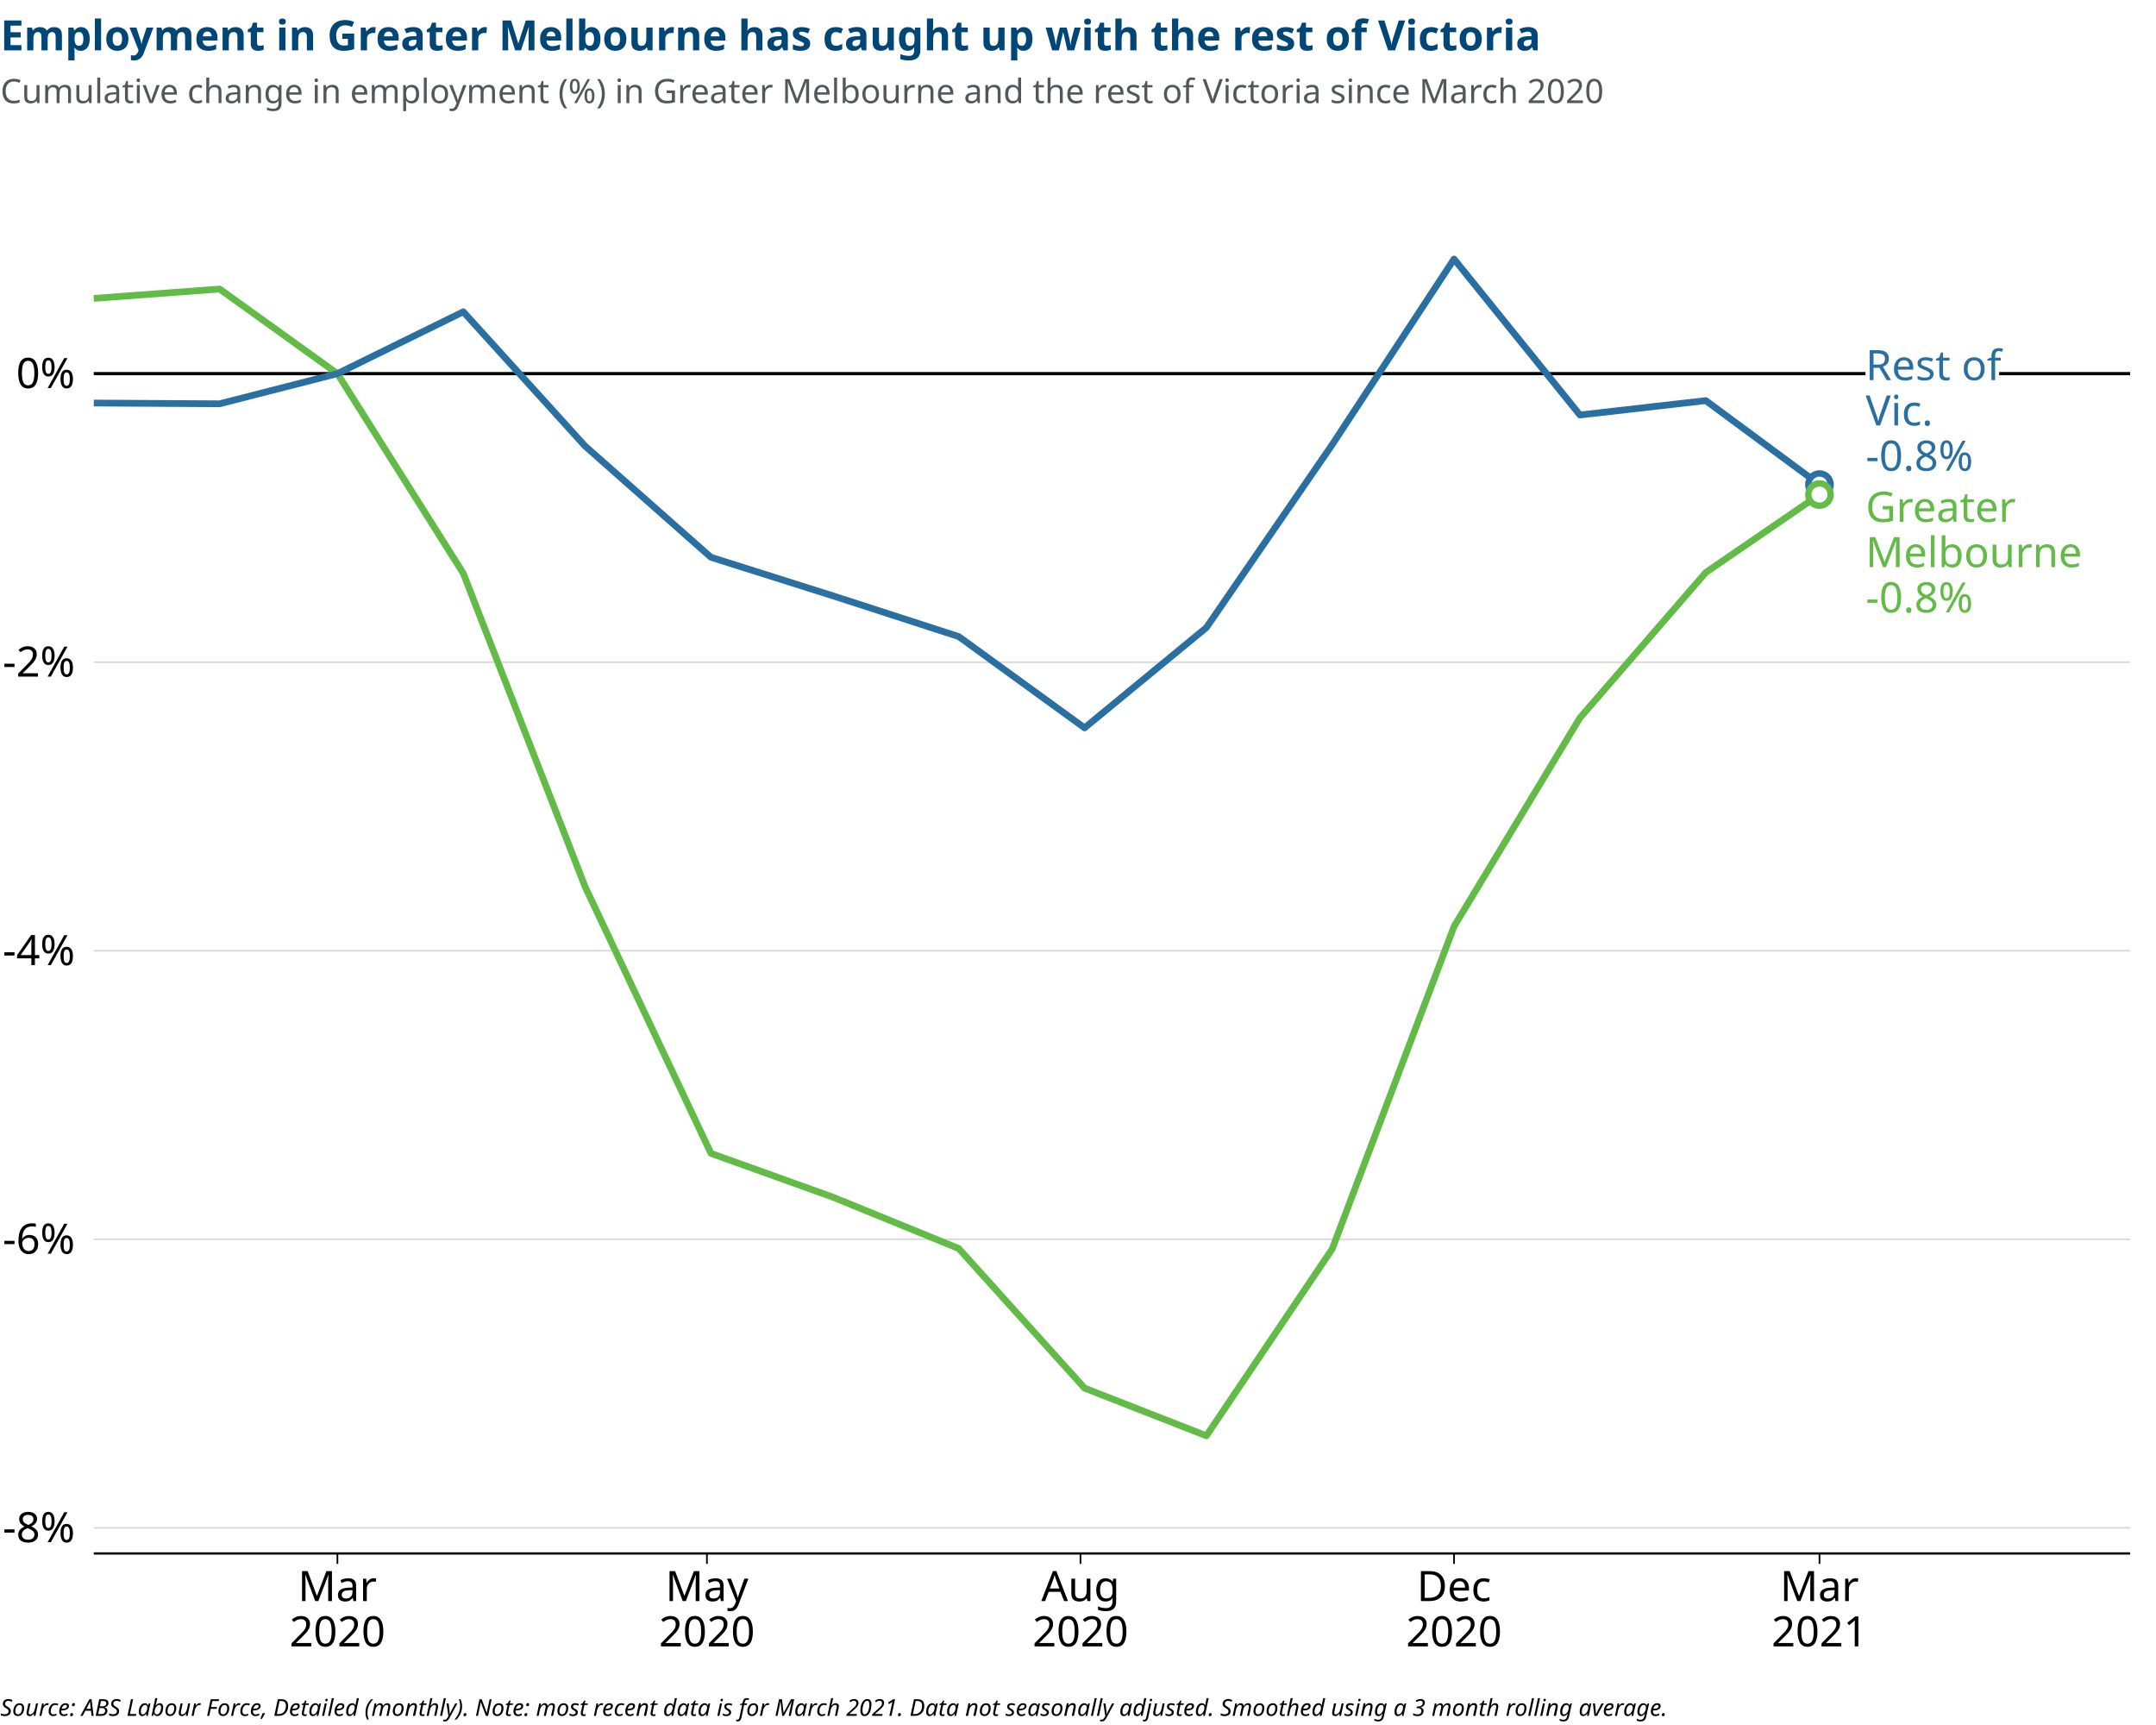
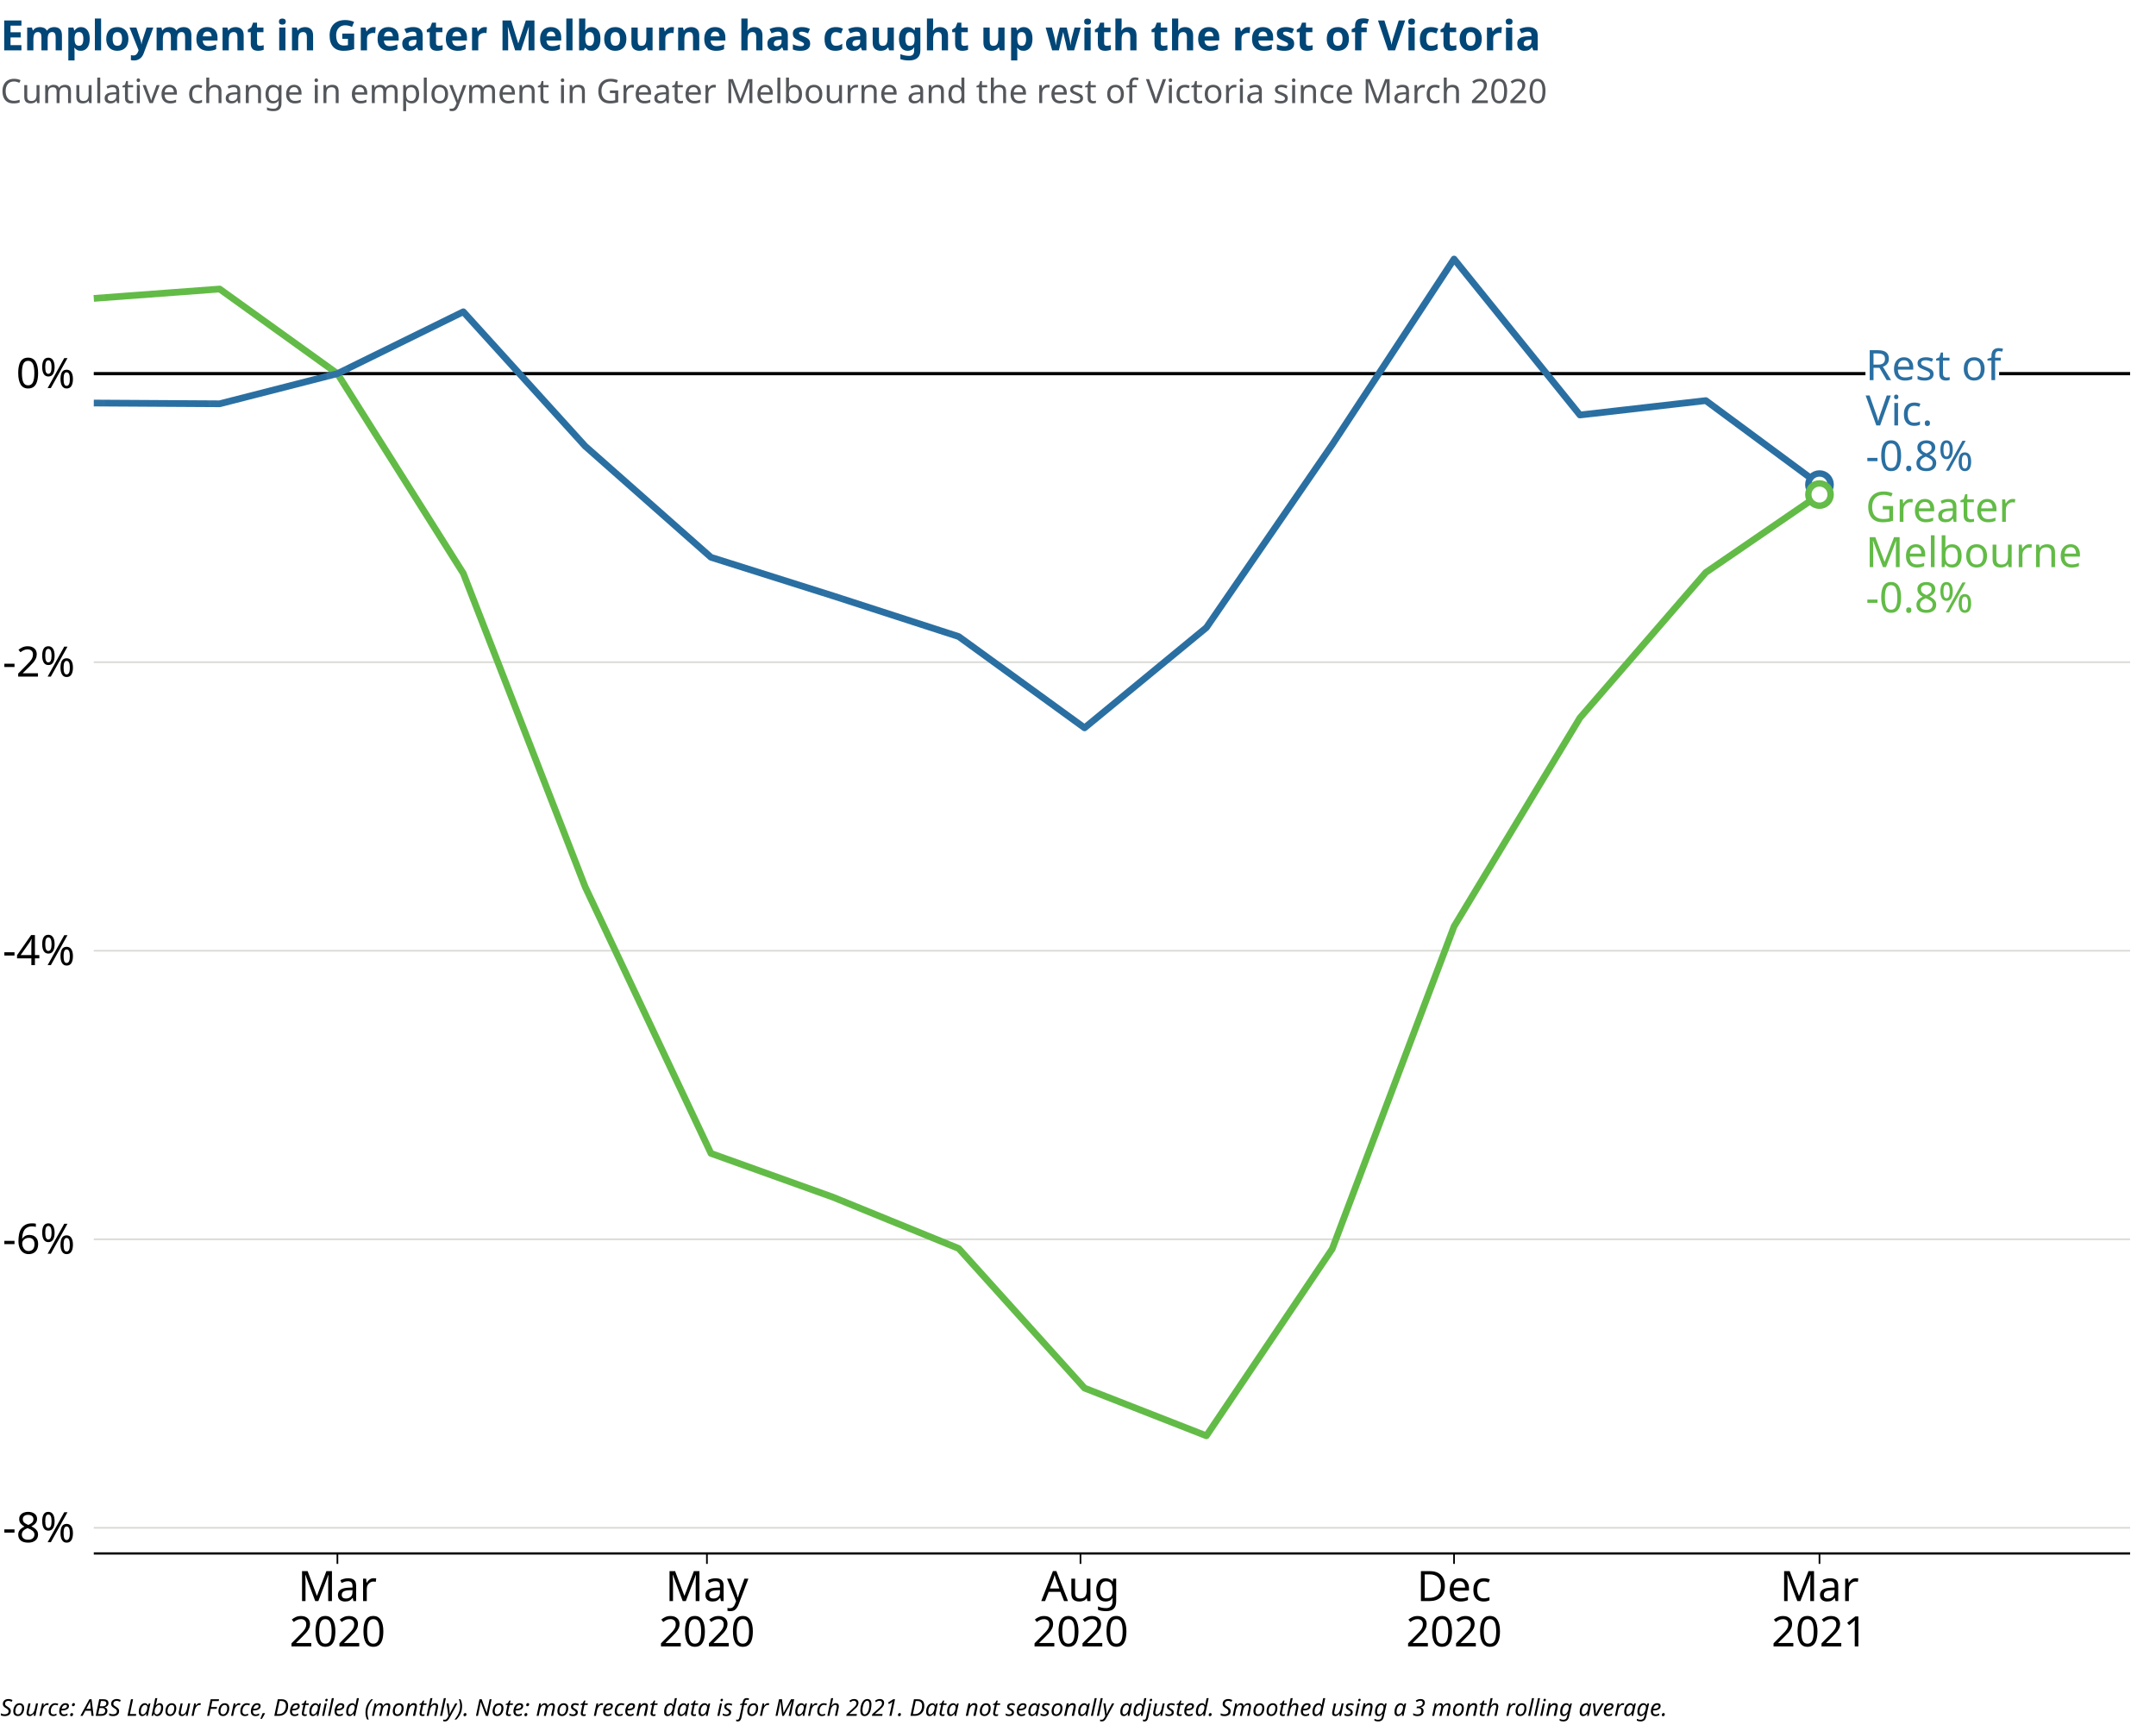
<svg xmlns="http://www.w3.org/2000/svg" class="svglite" data-engine-version="2.0" width="720.00pt" height="576.00pt" viewBox="0 0 720.00 576.00">
  <defs>
    <style type="text/css">
    .svglite line, .svglite polyline, .svglite polygon, .svglite path, .svglite rect, .svglite circle {
      fill: none;
      stroke: #000000;
      stroke-linecap: round;
      stroke-linejoin: round;
      stroke-miterlimit: 10.00;
    }
  </style>
  </defs>
  <rect width="100%" height="100%" style="stroke: none; fill: #FFFFFF;" />
  <defs>
    <clipPath id="cpMC4wMHw3MjAuMDB8MC4wMHw1NzYuMDA=">
      <rect x="0.00" y="0.00" width="720.00" height="576.00" />
    </clipPath>
  </defs>
  <g clip-path="url(#cpMC4wMHw3MjAuMDB8MC4wMHw1NzYuMDA=)">
    <rect x="0.00" y="0.00" width="720.00" height="576.00" style="stroke-width: 0.75; stroke: none; fill: #FFFFFF;" />
    <rect x="31.32" y="47.21" width="680.04" height="471.51" style="stroke-width: 0.75; stroke: none; fill: #FFFFFF;" />
    <polyline points="31.32,510.16 711.36,510.16 " style="stroke-width: 0.56; stroke: #D9D9D6; stroke-linecap: butt;" />
    <polyline points="31.32,413.81 711.36,413.81 " style="stroke-width: 0.56; stroke: #D9D9D6; stroke-linecap: butt;" />
    <polyline points="31.32,317.46 711.36,317.46 " style="stroke-width: 0.56; stroke: #D9D9D6; stroke-linecap: butt;" />
    <polyline points="31.32,221.11 711.36,221.11 " style="stroke-width: 0.56; stroke: #D9D9D6; stroke-linecap: butt;" />
    <polyline points="31.32,124.76 711.36,124.76 " style="stroke-width: 0.56; stroke: #D9D9D6; stroke-linecap: butt;" />
    <line x1="31.32" y1="124.76" x2="711.36" y2="124.76" style="stroke-width: 1.07; stroke-linecap: butt;" />
    <polyline points="31.32,99.64 73.35,96.51 112.68,124.76 154.72,191.45 195.40,296.09 237.43,385.13 278.11,399.73 320.15,416.88 362.19,463.51 402.87,479.43 444.90,417.03 485.58,309.36 527.62,239.70 569.66,191.15 607.62,165.14 " style="stroke-width: 2.25; stroke: #62BB46; stroke-linecap: butt;" />
    <polyline points="31.32,134.58 73.35,134.83 112.68,124.76 154.72,104.11 195.40,148.96 237.43,186.09 278.11,198.94 320.15,212.55 362.19,243.04 402.87,209.57 444.90,148.46 485.58,86.50 527.62,138.57 569.66,133.77 607.62,161.82 " style="stroke-width: 2.25; stroke: #2A6FA2; stroke-linecap: butt;" />
    <circle cx="607.62" cy="161.82" r="3.73" style="stroke-width: 2.13; stroke: #2A6FA2; fill: #FFFFFF;" />
    <circle cx="607.62" cy="165.14" r="3.73" style="stroke-width: 2.13; stroke: #62BB46; fill: #FFFFFF;" />
    <polygon points="625.13,157.32 665.46,157.32 665.37,157.32 665.72,157.30 666.06,157.23 666.39,157.11 666.69,156.94 666.96,156.72 667.19,156.46 667.37,156.16 667.51,155.84 667.59,155.51 667.62,155.16 667.62,155.16 667.62,119.32 667.62,119.32 667.59,118.97 667.51,118.63 667.37,118.31 667.19,118.02 666.96,117.76 666.69,117.54 666.39,117.37 666.06,117.24 665.72,117.17 665.46,117.16 625.13,117.16 625.39,117.17 625.04,117.16 624.70,117.20 624.36,117.30 624.05,117.45 623.76,117.64 623.51,117.88 623.31,118.16 623.14,118.47 623.03,118.80 622.98,119.14 622.97,119.32 622.97,155.16 622.98,154.99 622.98,155.33 623.03,155.68 623.14,156.01 623.31,156.31 623.51,156.59 623.76,156.83 624.05,157.03 624.36,157.18 624.70,157.28 625.04,157.32 " style="stroke-width: nan; stroke: none; fill: #FFFFFF;" />
    <text x="623.04" y="126.94" style="font-size: 14.00px; fill: #2A6FA2; font-family: sans;" textLength="44.36px" lengthAdjust="spacingAndGlyphs">Rest of</text>
    <text x="623.04" y="142.06" style="font-size: 14.00px; fill: #2A6FA2; font-family: sans;" textLength="23.34px" lengthAdjust="spacingAndGlyphs">Vic.</text>
    <text x="623.04" y="157.18" style="font-size: 14.00px; fill: #2A6FA2; font-family: sans;" textLength="36.57px" lengthAdjust="spacingAndGlyphs">-0.8%</text>
    <polygon points="625.13,204.64 687.26,204.64 687.17,204.63 687.52,204.62 687.86,204.55 688.18,204.43 688.48,204.25 688.75,204.03 688.98,203.77 689.17,203.48 689.31,203.16 689.39,202.82 689.42,202.48 689.42,202.48 689.42,166.63 689.42,166.63 689.39,166.29 689.31,165.95 689.17,165.63 688.98,165.34 688.75,165.07 688.48,164.85 688.18,164.68 687.86,164.56 687.52,164.49 687.26,164.47 625.13,164.47 625.39,164.49 625.04,164.47 624.70,164.52 624.36,164.61 624.05,164.76 623.76,164.96 623.51,165.20 623.31,165.48 623.14,165.79 623.03,166.12 622.98,166.46 622.97,166.63 622.97,202.48 622.98,202.30 622.98,202.65 623.03,202.99 623.14,203.32 623.31,203.63 623.51,203.91 623.76,204.15 624.05,204.35 624.36,204.50 624.70,204.59 625.04,204.63 " style="stroke-width: nan; stroke: none; fill: #FFFFFF;" />
    <text x="623.04" y="174.25" style="font-size: 14.00px; fill: #62BB46; font-family: sans;" textLength="47.47px" lengthAdjust="spacingAndGlyphs">Greater</text>
    <text x="623.04" y="189.37" style="font-size: 14.00px; fill: #62BB46; font-family: sans;" textLength="66.16px" lengthAdjust="spacingAndGlyphs">Melbourne</text>
    <text x="623.04" y="204.49" style="font-size: 14.00px; fill: #62BB46; font-family: sans;" textLength="36.57px" lengthAdjust="spacingAndGlyphs">-0.8%</text>
    <circle cx="31.32" cy="134.58" r="3.56" style="stroke-width: 0.71; stroke: #FFFFFF; stroke-opacity: 0.012; fill: #FFFFFF; fill-opacity: 0.012;" />
    <circle cx="73.35" cy="134.83" r="3.56" style="stroke-width: 0.71; stroke: #FFFFFF; stroke-opacity: 0.012; fill: #FFFFFF; fill-opacity: 0.012;" />
    <circle cx="112.68" cy="124.76" r="3.56" style="stroke-width: 0.71; stroke: #FFFFFF; stroke-opacity: 0.012; fill: #FFFFFF; fill-opacity: 0.012;" />
    <circle cx="154.72" cy="104.11" r="3.56" style="stroke-width: 0.71; stroke: #FFFFFF; stroke-opacity: 0.012; fill: #FFFFFF; fill-opacity: 0.012;" />
    <circle cx="195.40" cy="148.96" r="3.56" style="stroke-width: 0.71; stroke: #FFFFFF; stroke-opacity: 0.012; fill: #FFFFFF; fill-opacity: 0.012;" />
    <circle cx="237.43" cy="186.09" r="3.56" style="stroke-width: 0.71; stroke: #FFFFFF; stroke-opacity: 0.012; fill: #FFFFFF; fill-opacity: 0.012;" />
    <circle cx="278.11" cy="198.94" r="3.56" style="stroke-width: 0.71; stroke: #FFFFFF; stroke-opacity: 0.012; fill: #FFFFFF; fill-opacity: 0.012;" />
    <circle cx="320.15" cy="212.55" r="3.56" style="stroke-width: 0.71; stroke: #FFFFFF; stroke-opacity: 0.012; fill: #FFFFFF; fill-opacity: 0.012;" />
    <circle cx="362.19" cy="243.04" r="3.56" style="stroke-width: 0.71; stroke: #FFFFFF; stroke-opacity: 0.012; fill: #FFFFFF; fill-opacity: 0.012;" />
    <circle cx="402.87" cy="209.57" r="3.56" style="stroke-width: 0.71; stroke: #FFFFFF; stroke-opacity: 0.012; fill: #FFFFFF; fill-opacity: 0.012;" />
    <circle cx="444.90" cy="148.46" r="3.56" style="stroke-width: 0.71; stroke: #FFFFFF; stroke-opacity: 0.012; fill: #FFFFFF; fill-opacity: 0.012;" />
    <circle cx="485.58" cy="86.50" r="3.56" style="stroke-width: 0.71; stroke: #FFFFFF; stroke-opacity: 0.012; fill: #FFFFFF; fill-opacity: 0.012;" />
    <circle cx="527.62" cy="138.57" r="3.56" style="stroke-width: 0.71; stroke: #FFFFFF; stroke-opacity: 0.012; fill: #FFFFFF; fill-opacity: 0.012;" />
    <circle cx="569.66" cy="133.77" r="3.56" style="stroke-width: 0.71; stroke: #FFFFFF; stroke-opacity: 0.012; fill: #FFFFFF; fill-opacity: 0.012;" />
    <circle cx="607.62" cy="161.82" r="3.56" style="stroke-width: 0.71; stroke: #FFFFFF; stroke-opacity: 0.012; fill: #FFFFFF; fill-opacity: 0.012;" />
    <circle cx="31.32" cy="99.64" r="3.56" style="stroke-width: 0.71; stroke: #FFFFFF; stroke-opacity: 0.012; fill: #FFFFFF; fill-opacity: 0.012;" />
    <circle cx="73.35" cy="96.51" r="3.56" style="stroke-width: 0.71; stroke: #FFFFFF; stroke-opacity: 0.012; fill: #FFFFFF; fill-opacity: 0.012;" />
    <circle cx="112.68" cy="124.76" r="3.56" style="stroke-width: 0.71; stroke: #FFFFFF; stroke-opacity: 0.012; fill: #FFFFFF; fill-opacity: 0.012;" />
    <circle cx="154.72" cy="191.45" r="3.56" style="stroke-width: 0.71; stroke: #FFFFFF; stroke-opacity: 0.012; fill: #FFFFFF; fill-opacity: 0.012;" />
    <circle cx="195.40" cy="296.09" r="3.56" style="stroke-width: 0.71; stroke: #FFFFFF; stroke-opacity: 0.012; fill: #FFFFFF; fill-opacity: 0.012;" />
    <circle cx="237.43" cy="385.13" r="3.56" style="stroke-width: 0.71; stroke: #FFFFFF; stroke-opacity: 0.012; fill: #FFFFFF; fill-opacity: 0.012;" />
    <circle cx="278.11" cy="399.73" r="3.56" style="stroke-width: 0.71; stroke: #FFFFFF; stroke-opacity: 0.012; fill: #FFFFFF; fill-opacity: 0.012;" />
    <circle cx="320.15" cy="416.88" r="3.56" style="stroke-width: 0.71; stroke: #FFFFFF; stroke-opacity: 0.012; fill: #FFFFFF; fill-opacity: 0.012;" />
    <circle cx="362.19" cy="463.51" r="3.56" style="stroke-width: 0.71; stroke: #FFFFFF; stroke-opacity: 0.012; fill: #FFFFFF; fill-opacity: 0.012;" />
    <circle cx="402.87" cy="479.43" r="3.56" style="stroke-width: 0.71; stroke: #FFFFFF; stroke-opacity: 0.012; fill: #FFFFFF; fill-opacity: 0.012;" />
    <circle cx="444.90" cy="417.03" r="3.56" style="stroke-width: 0.71; stroke: #FFFFFF; stroke-opacity: 0.012; fill: #FFFFFF; fill-opacity: 0.012;" />
    <circle cx="485.58" cy="309.36" r="3.56" style="stroke-width: 0.71; stroke: #FFFFFF; stroke-opacity: 0.012; fill: #FFFFFF; fill-opacity: 0.012;" />
    <circle cx="527.62" cy="239.70" r="3.56" style="stroke-width: 0.71; stroke: #FFFFFF; stroke-opacity: 0.012; fill: #FFFFFF; fill-opacity: 0.012;" />
    <circle cx="569.66" cy="191.15" r="3.56" style="stroke-width: 0.71; stroke: #FFFFFF; stroke-opacity: 0.012; fill: #FFFFFF; fill-opacity: 0.012;" />
    <circle cx="607.62" cy="165.14" r="3.56" style="stroke-width: 0.71; stroke: #FFFFFF; stroke-opacity: 0.012; fill: #FFFFFF; fill-opacity: 0.012;" />
    <text x="25.04" y="514.97" text-anchor="end" style="font-size: 14.00px; font-family: sans;" textLength="24.90px" lengthAdjust="spacingAndGlyphs">-8%</text>
    <text x="25.04" y="418.63" text-anchor="end" style="font-size: 14.00px; font-family: sans;" textLength="24.90px" lengthAdjust="spacingAndGlyphs">-6%</text>
    <text x="25.04" y="322.28" text-anchor="end" style="font-size: 14.00px; font-family: sans;" textLength="24.90px" lengthAdjust="spacingAndGlyphs">-4%</text>
    <text x="25.04" y="225.93" text-anchor="end" style="font-size: 14.00px; font-family: sans;" textLength="24.90px" lengthAdjust="spacingAndGlyphs">-2%</text>
    <text x="25.04" y="129.58" text-anchor="end" style="font-size: 14.00px; font-family: sans;" textLength="20.24px" lengthAdjust="spacingAndGlyphs">0%</text>
    <polyline points="31.32,518.72 711.36,518.72 " style="stroke-width: 0.75; stroke-linecap: butt;" />
    <polyline points="112.68,522.20 112.68,518.72 " style="stroke-width: 0.56; stroke-linecap: butt;" />
    <polyline points="236.08,522.20 236.08,518.72 " style="stroke-width: 0.56; stroke-linecap: butt;" />
    <polyline points="360.83,522.20 360.83,518.72 " style="stroke-width: 0.56; stroke-linecap: butt;" />
    <polyline points="485.58,522.20 485.58,518.72 " style="stroke-width: 0.56; stroke-linecap: butt;" />
    <polyline points="607.62,522.20 607.62,518.72 " style="stroke-width: 0.56; stroke-linecap: butt;" />
    <text x="112.68" y="534.63" text-anchor="middle" style="font-size: 14.00px; font-family: sans;" textLength="24.12px" lengthAdjust="spacingAndGlyphs">Mar</text>
    <text x="112.68" y="549.75" text-anchor="middle" style="font-size: 14.00px; font-family: sans;" textLength="31.15px" lengthAdjust="spacingAndGlyphs">2020</text>
    <text x="236.08" y="534.63" text-anchor="middle" style="font-size: 14.00px; font-family: sans;" textLength="26.46px" lengthAdjust="spacingAndGlyphs">May</text>
    <text x="236.08" y="549.75" text-anchor="middle" style="font-size: 14.00px; font-family: sans;" textLength="31.15px" lengthAdjust="spacingAndGlyphs">2020</text>
    <text x="360.83" y="534.63" text-anchor="middle" style="font-size: 14.00px; font-family: sans;" textLength="24.91px" lengthAdjust="spacingAndGlyphs">Aug</text>
    <text x="360.83" y="549.75" text-anchor="middle" style="font-size: 14.00px; font-family: sans;" textLength="31.15px" lengthAdjust="spacingAndGlyphs">2020</text>
    <text x="485.58" y="534.63" text-anchor="middle" style="font-size: 14.00px; font-family: sans;" textLength="24.91px" lengthAdjust="spacingAndGlyphs">Dec</text>
    <text x="485.58" y="549.75" text-anchor="middle" style="font-size: 14.00px; font-family: sans;" textLength="31.15px" lengthAdjust="spacingAndGlyphs">2020</text>
    <text x="607.62" y="534.63" text-anchor="middle" style="font-size: 14.00px; font-family: sans;" textLength="24.12px" lengthAdjust="spacingAndGlyphs">Mar</text>
    <text x="607.62" y="549.75" text-anchor="middle" style="font-size: 14.00px; font-family: sans;" textLength="31.15px" lengthAdjust="spacingAndGlyphs">2021</text>
-     <text x="0.14" y="34.42" style="font-size: 11.20px; fill: #53565A; font-family: sans;" textLength="508.05px" lengthAdjust="spacingAndGlyphs">Cumulative change in employment (%) in Greater Melbourne and the rest of Victoria since March 2020</text>
+     <text x="0.14" y="34.42" style="font-size: 11.20px; fill: #53565A; font-family: sans;" textLength="487.52px" lengthAdjust="spacingAndGlyphs">Cumulative change in employment in Greater Melbourne and the rest of Victoria since March 2020</text>
    <text x="0.14" y="16.83" style="font-size: 14.00px; font-weight: bold; fill: #004676; font-family: sans;" textLength="451.39px" lengthAdjust="spacingAndGlyphs">Employment in Greater Melbourne has caught up with the rest of Victoria</text>
    <text x="0.14" y="572.95" style="font-size: 7.77px; font-style: italic; font-family: sans;" textLength="561.97px" lengthAdjust="spacingAndGlyphs">Source: ABS Labour Force, Detailed (monthly). Note: most recent data is for March 2021. Data not seasonally adjusted. Smoothed using a 3 month rolling average.</text>
  </g>
</svg>
